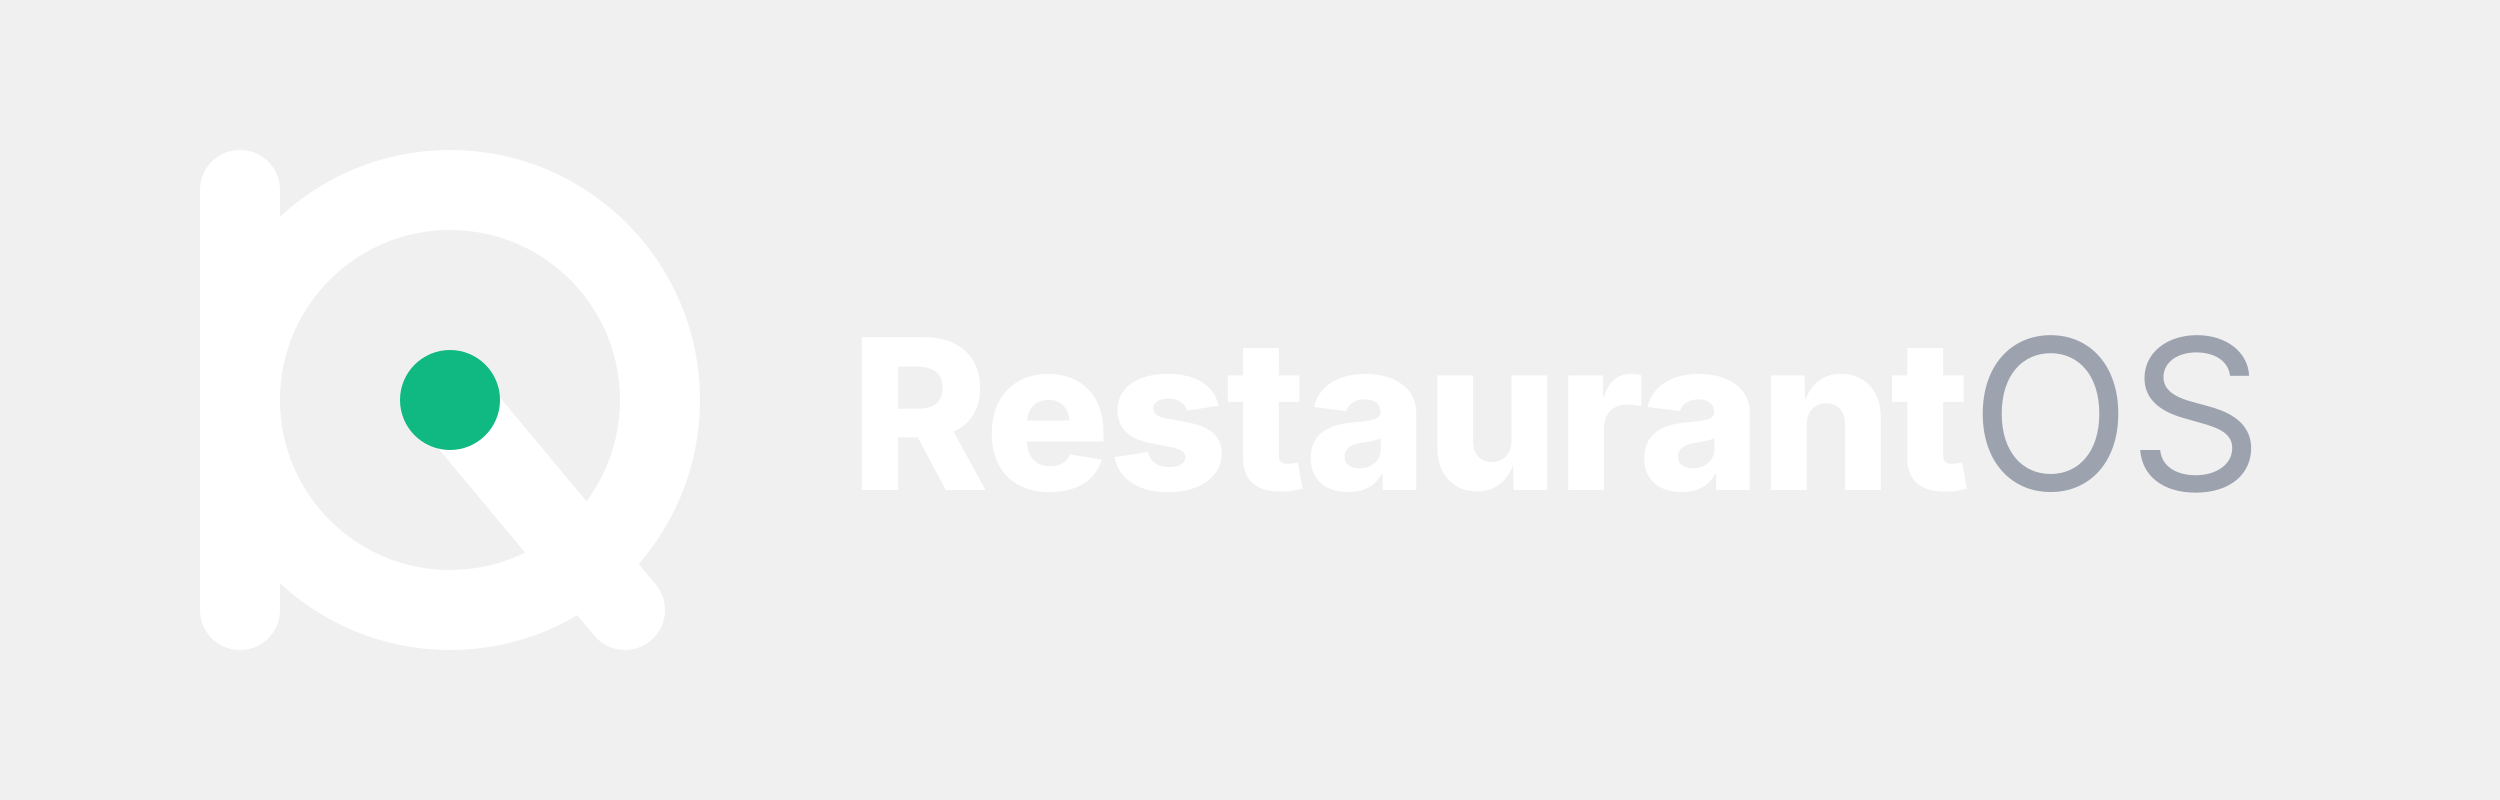
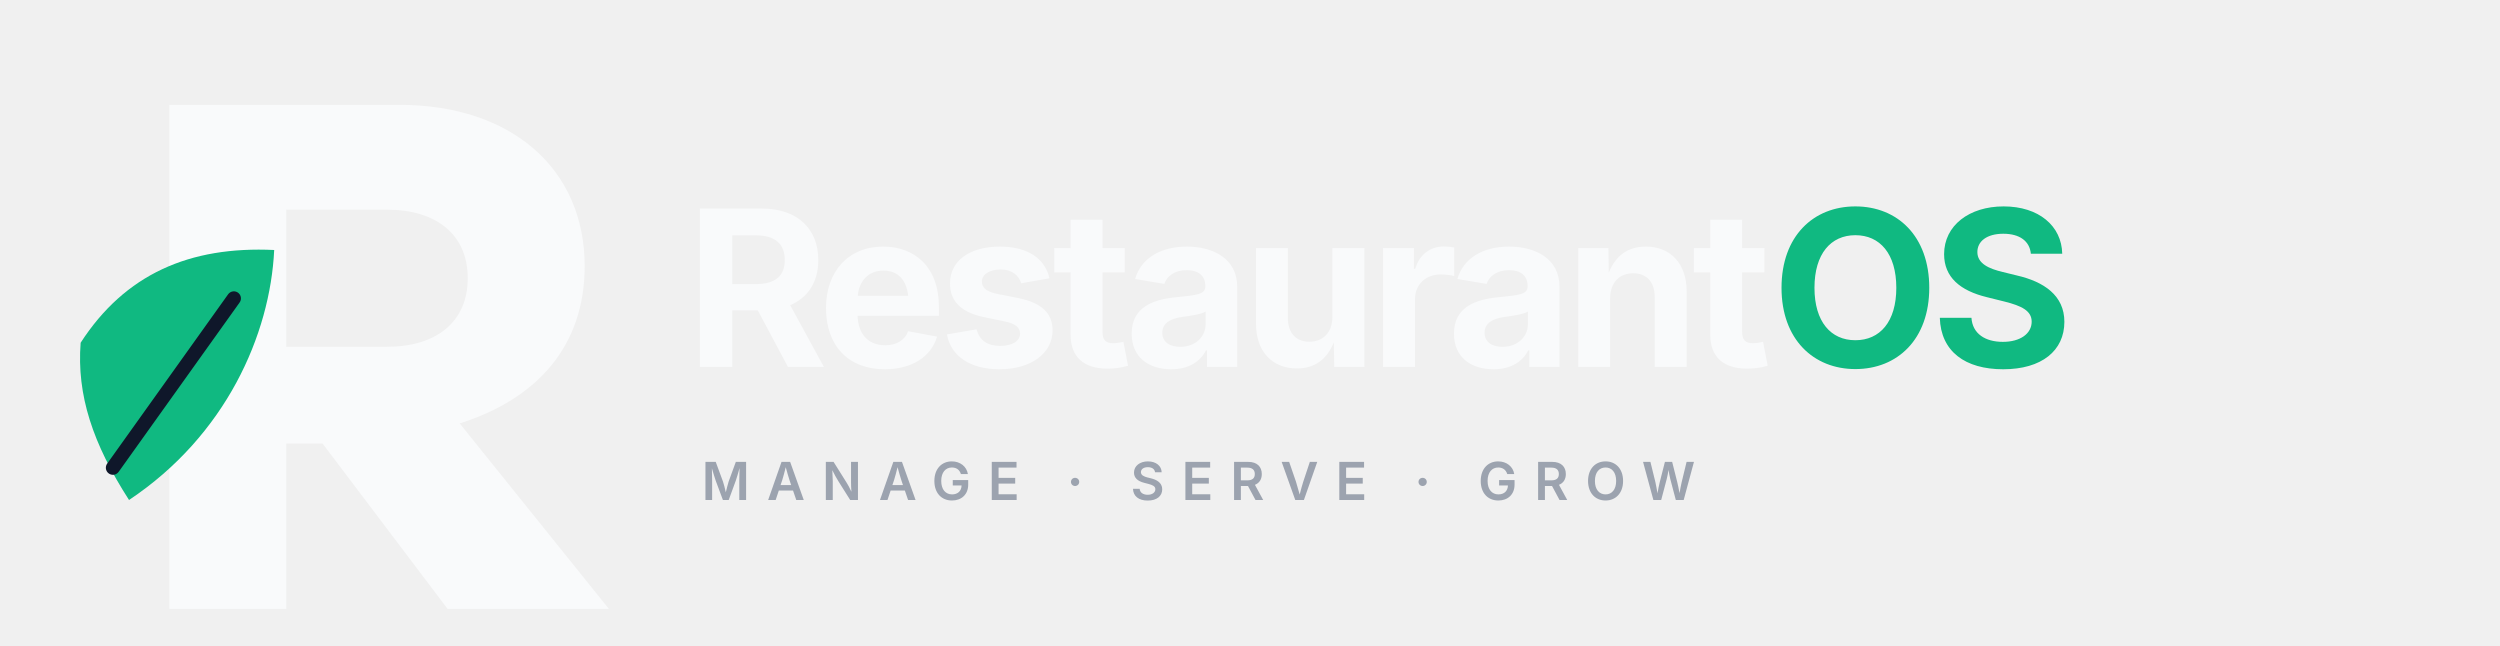
- <svg xmlns="http://www.w3.org/2000/svg" viewBox="0 0 500 160" width="100%" height="100%">
-   <g transform="translate(40, 30)">
-     <g>
-       <rect x="0" y="0" width="16" height="100" rx="8" fill="#FFFFFF" />
-       <circle cx="50" cy="50" r="42" stroke="#FFFFFF" stroke-width="16" fill="none" />
-       <path d="M 50,50 L 85,92" stroke="#FFFFFF" stroke-width="16" stroke-linecap="round" />
-       <circle cx="50" cy="50" r="10" fill="#10B981" />
-     </g>
-     <g transform="translate(130, 68)">
-       <text font-family="Inter, system-ui, -apple-system, 'Segoe UI', Roboto, sans-serif" font-size="42" font-weight="800" fill="#FFFFFF" letter-spacing="-0.5">
-         Restaurant<tspan font-weight="400" fill="#9CA3AF">OS</tspan>
-       </text>
-     </g>
+ <svg xmlns="http://www.w3.org/2000/svg" width="620" height="160" viewBox="0 0 620 160" fill="none">
+   <g transform="translate(8 8)">
+     <path d="M34 18H91C119 18 137 34 137 58C137 78 125 91 106 97L143 143H103L72 102H63V143H34V18ZM63 44V78H88C100 78 108 72 108 61C108 50 100 44 88 44H63Z" fill="#F9FAFB" />
+     <path d="M12 77C23 60 39 53 60 54C59 75 48 100 24 116C15 102 11 90 12 77Z" fill="#10B981" />
+     <path d="M20 108L50 66" stroke="#0F172A" stroke-width="3.5" stroke-linecap="round" />
  </g>
+   <text x="170" y="91" font-family="Inter, ui-sans-serif, system-ui, -apple-system, BlinkMacSystemFont, 'Segoe UI', sans-serif" font-size="54" font-weight="700" letter-spacing="-2.1" fill="#F9FAFB">Restaurant<tspan fill="#10B981">OS</tspan>
+   </text>
+   <text x="174" y="124" font-family="Inter, ui-sans-serif, system-ui, sans-serif" font-size="13" font-weight="600" letter-spacing="4.2" fill="#9CA3AF">MANAGE  ·  SERVE  ·  GROW</text>
</svg>
